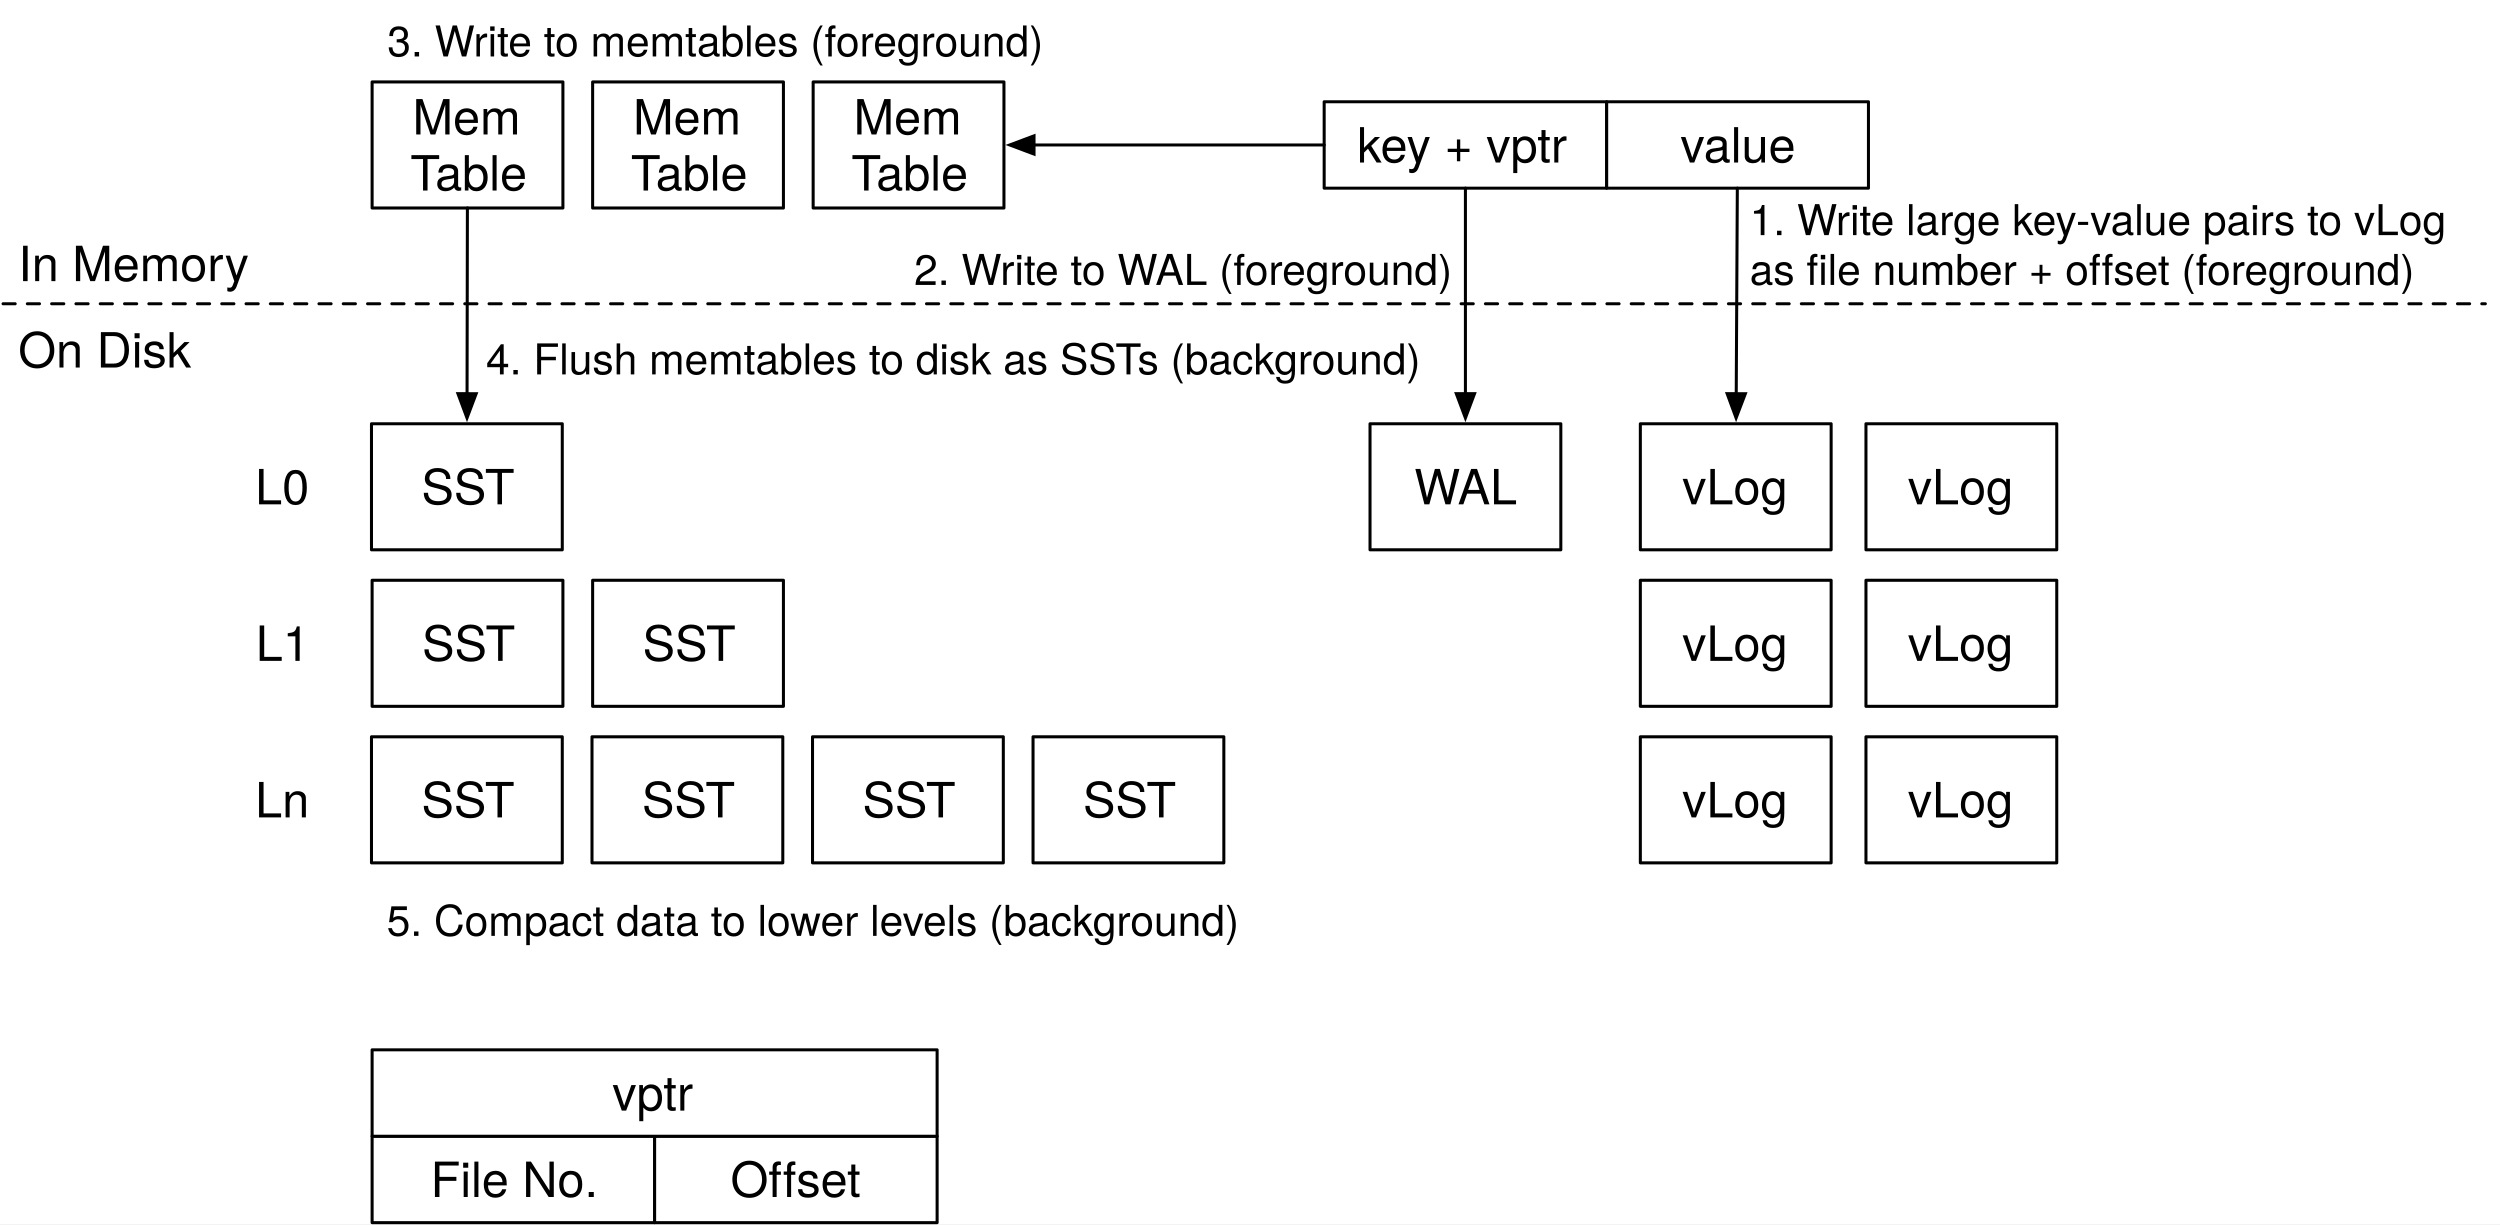
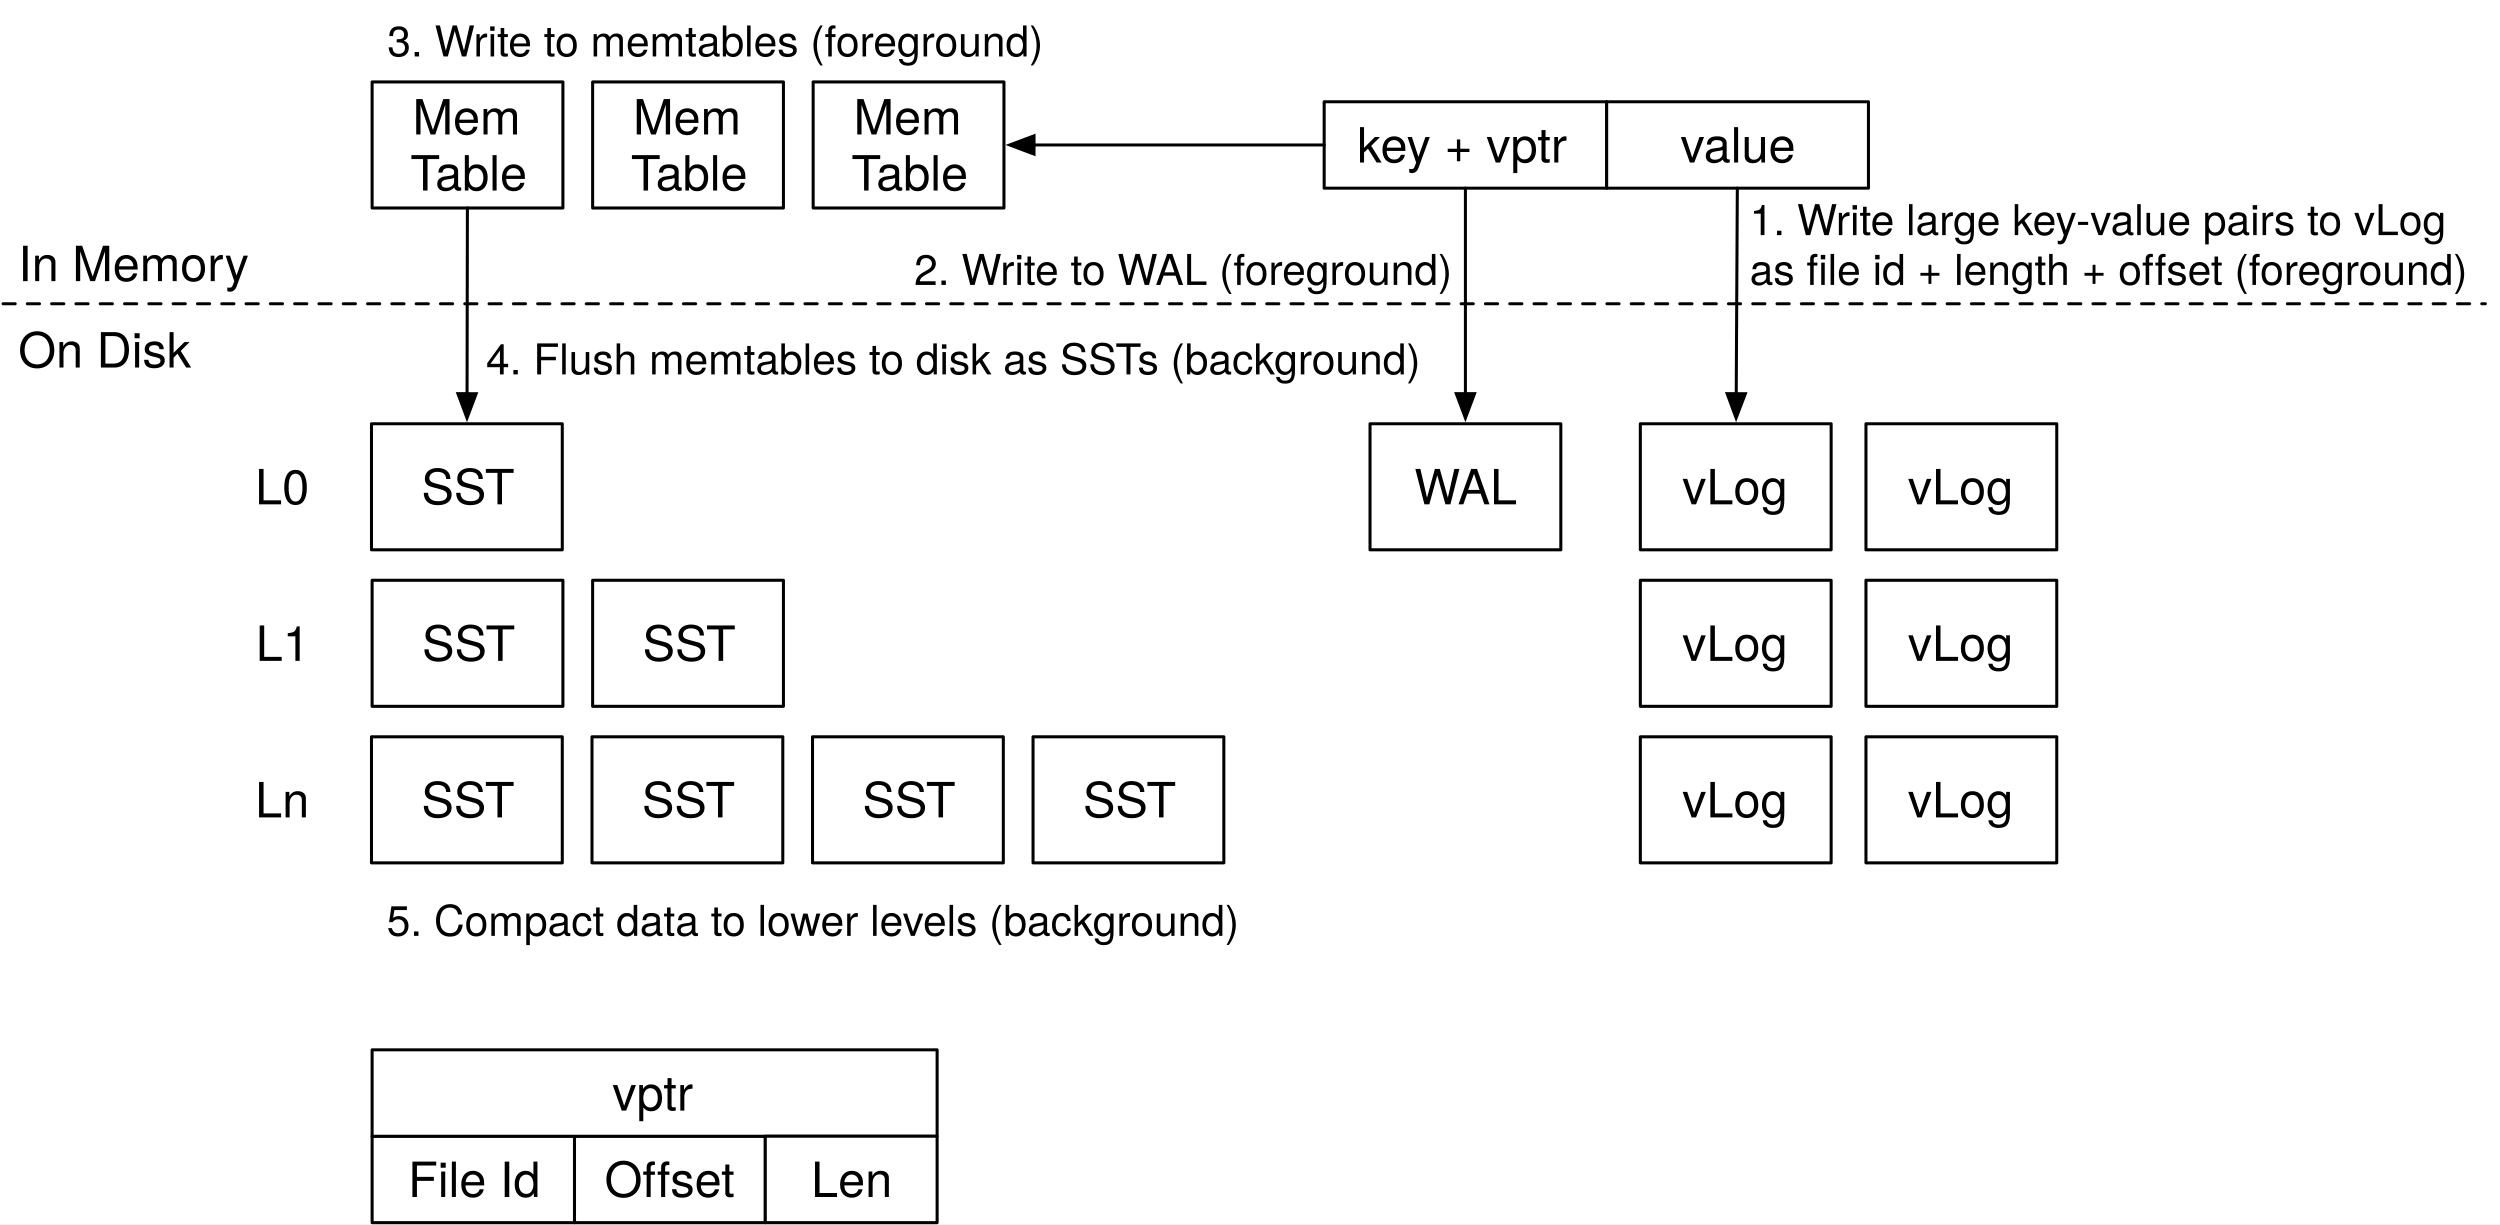
<svg xmlns="http://www.w3.org/2000/svg" version="1.1" viewBox="92 184 823 403" width="823" height="403">
  <defs>
    <marker orient="auto" overflow="visible" markerUnits="strokeWidth" id="FilledArrow_Marker" stroke-linejoin="miter" stroke-miterlimit="10" viewBox="-1 -4 10 8" markerWidth="10" markerHeight="8" color="black">
      <g>
        <path d="M 8 0 L 0 -3 L 0 3 Z" fill="currentColor" stroke="currentColor" stroke-width="1" />
      </g>
    </marker>
  </defs>
-   <g id="write-badger" stroke="none" fill-opacity="1" fill="none" stroke-opacity="1" stroke-dasharray="none">
+   <g id="write-badger" stroke-opacity="1" fill-opacity="1" stroke-dasharray="none" fill="none" stroke="none">
    <rect fill="white" x="92" y="184" width="823" height="403" />
    <g id="write-badger_Layer_1">
      <g id="Graphic_2">
        <rect x="214.292" y="323.5" width="62.81" height="41.5" fill="white" />
        <rect x="214.292" y="323.5" width="62.81" height="41.5" stroke="black" stroke-linecap="round" stroke-linejoin="round" stroke-width="1" />
        <text transform="translate(219.292 335.026)" fill="black">
-           <tspan font-family="Helvetica Neue" font-size="16" fill="black" x="11.445" y="15">SST</tspan>
+           <tspan font-family="Helvetica Neue" font-size="16" fill="black" x="11.445" y="15" xml:space="preserve">SST</tspan>
        </text>
      </g>
      <g id="Graphic_5">
        <text transform="translate(176 335.026)" fill="black">
-           <tspan font-family="Helvetica Neue" font-size="16" fill="black" x="6394885e-19" y="15">L0</tspan>
+           <tspan font-family="Helvetica Neue" font-size="16" fill="black" x="6394885e-19" y="15" xml:space="preserve">L0</tspan>
        </text>
      </g>
      <g id="Graphic_8">
        <rect x="214.5" y="375.026" width="62.81" height="41.5" fill="white" />
        <rect x="214.5" y="375.026" width="62.81" height="41.5" stroke="black" stroke-linecap="round" stroke-linejoin="round" stroke-width="1" />
        <text transform="translate(219.5 386.552)" fill="black">
-           <tspan font-family="Helvetica Neue" font-size="16" fill="black" x="11.445" y="15">SST</tspan>
+           <tspan font-family="Helvetica Neue" font-size="16" fill="black" x="11.445" y="15" xml:space="preserve">SST</tspan>
        </text>
      </g>
      <g id="Graphic_7">
        <rect x="287.095" y="375.026" width="62.81" height="41.5" fill="white" />
        <rect x="287.095" y="375.026" width="62.81" height="41.5" stroke="black" stroke-linecap="round" stroke-linejoin="round" stroke-width="1" />
        <text transform="translate(292.0948 386.552)" fill="black">
-           <tspan font-family="Helvetica Neue" font-size="16" fill="black" x="11.445" y="15">SST</tspan>
+           <tspan font-family="Helvetica Neue" font-size="16" fill="black" x="11.445" y="15" xml:space="preserve">SST</tspan>
        </text>
      </g>
      <g id="Graphic_10">
        <text transform="translate(176.208 386.552)" fill="black">
-           <tspan font-family="Helvetica Neue" font-size="16" fill="black" x="6394885e-19" y="15">L1</tspan>
+           <tspan font-family="Helvetica Neue" font-size="16" fill="black" x="6394885e-19" y="15" xml:space="preserve">L1</tspan>
        </text>
      </g>
      <g id="Graphic_13">
        <rect x="286.887" y="426.552" width="62.81" height="41.5" fill="white" />
        <rect x="286.887" y="426.552" width="62.81" height="41.5" stroke="black" stroke-linecap="round" stroke-linejoin="round" stroke-width="1" />
        <text transform="translate(291.8868 438.078)" fill="black">
-           <tspan font-family="Helvetica Neue" font-size="16" fill="black" x="11.445" y="15">SST</tspan>
+           <tspan font-family="Helvetica Neue" font-size="16" fill="black" x="11.445" y="15" xml:space="preserve">SST</tspan>
        </text>
      </g>
      <g id="Graphic_12">
        <rect x="359.482" y="426.552" width="62.81" height="41.5" fill="white" />
        <rect x="359.482" y="426.552" width="62.81" height="41.5" stroke="black" stroke-linecap="round" stroke-linejoin="round" stroke-width="1" />
        <text transform="translate(364.4817 438.078)" fill="black">
-           <tspan font-family="Helvetica Neue" font-size="16" fill="black" x="11.445" y="15">SST</tspan>
+           <tspan font-family="Helvetica Neue" font-size="16" fill="black" x="11.445" y="15" xml:space="preserve">SST</tspan>
        </text>
      </g>
      <g id="Graphic_11">
        <text transform="translate(176 438.078)" fill="black">
-           <tspan font-family="Helvetica Neue" font-size="16" fill="black" x="6394885e-19" y="15">Ln</tspan>
+           <tspan font-family="Helvetica Neue" font-size="16" fill="black" x="6394885e-19" y="15" xml:space="preserve">Ln</tspan>
        </text>
      </g>
      <g id="Graphic_15">
        <rect x="214.292" y="426.552" width="62.81" height="41.5" fill="white" />
        <rect x="214.292" y="426.552" width="62.81" height="41.5" stroke="black" stroke-linecap="round" stroke-linejoin="round" stroke-width="1" />
        <text transform="translate(219.292 438.078)" fill="black">
-           <tspan font-family="Helvetica Neue" font-size="16" fill="black" x="11.445" y="15">SST</tspan>
+           <tspan font-family="Helvetica Neue" font-size="16" fill="black" x="11.445" y="15" xml:space="preserve">SST</tspan>
        </text>
      </g>
      <g id="Graphic_16">
        <rect x="432.077" y="426.552" width="62.81" height="41.5" fill="white" />
        <rect x="432.077" y="426.552" width="62.81" height="41.5" stroke="black" stroke-linecap="round" stroke-linejoin="round" stroke-width="1" />
        <text transform="translate(437.0765 438.078)" fill="black">
-           <tspan font-family="Helvetica Neue" font-size="16" fill="black" x="11.445" y="15">SST</tspan>
+           <tspan font-family="Helvetica Neue" font-size="16" fill="black" x="11.445" y="15" xml:space="preserve">SST</tspan>
        </text>
      </g>
      <g id="Line_20">
        <line x1="93" y1="284" x2="910.177" y2="284" stroke="black" stroke-linecap="round" stroke-linejoin="round" stroke-dasharray="4.0,4.0" stroke-width="1" />
      </g>
      <g id="Graphic_21">
        <text transform="translate(98 290)" fill="black">
-           <tspan font-family="Helvetica Neue" font-size="16" fill="black" x="0" y="15">On Disk</tspan>
+           <tspan font-family="Helvetica Neue" font-size="16" fill="black" x="0" y="15" xml:space="preserve">On Disk</tspan>
        </text>
      </g>
      <g id="Graphic_22">
        <text transform="translate(98 261.552)" fill="black">
-           <tspan font-family="Helvetica Neue" font-size="16" fill="black" x="0" y="15">In Memory</tspan>
+           <tspan font-family="Helvetica Neue" font-size="16" fill="black" x="0" y="15" xml:space="preserve">In Memory</tspan>
        </text>
      </g>
      <g id="Graphic_23">
        <rect x="214.5" y="210.974" width="62.81" height="41.5" fill="white" />
        <rect x="214.5" y="210.974" width="62.81" height="41.5" stroke="black" stroke-linecap="round" stroke-linejoin="round" stroke-width="1" />
        <text transform="translate(219.5 213.276)" fill="black">
-           <tspan font-family="Helvetica Neue" font-size="16" fill="black" x="8.317" y="15">Mem </tspan>
-           <tspan font-family="Helvetica Neue" font-size="16" fill="black" x="7.589" y="33.448">Table</tspan>
+           <tspan font-family="Helvetica Neue" font-size="16" fill="black" x="8.317" y="15" xml:space="preserve">Mem </tspan>
+           <tspan font-family="Helvetica Neue" font-size="16" fill="black" x="7.589" y="33.448" xml:space="preserve">Table</tspan>
        </text>
      </g>
      <g id="Graphic_24">
        <rect x="287.095" y="210.974" width="62.81" height="41.5" fill="white" />
        <rect x="287.095" y="210.974" width="62.81" height="41.5" stroke="black" stroke-linecap="round" stroke-linejoin="round" stroke-width="1" />
        <text transform="translate(292.0948 213.276)" fill="black">
-           <tspan font-family="Helvetica Neue" font-size="16" fill="black" x="8.317" y="15">Mem </tspan>
-           <tspan font-family="Helvetica Neue" font-size="16" fill="black" x="7.589" y="33.448">Table</tspan>
+           <tspan font-family="Helvetica Neue" font-size="16" fill="black" x="8.317" y="15" xml:space="preserve">Mem </tspan>
+           <tspan font-family="Helvetica Neue" font-size="16" fill="black" x="7.589" y="33.448" xml:space="preserve">Table</tspan>
        </text>
      </g>
      <g id="Graphic_25">
        <rect x="359.69" y="210.974" width="62.81" height="41.5" fill="white" />
        <rect x="359.69" y="210.974" width="62.81" height="41.5" stroke="black" stroke-linecap="round" stroke-linejoin="round" stroke-width="1" />
        <text transform="translate(364.6897 213.276)" fill="black">
-           <tspan font-family="Helvetica Neue" font-size="16" fill="black" x="8.317" y="15">Mem </tspan>
-           <tspan font-family="Helvetica Neue" font-size="16" fill="black" x="7.589" y="33.448">Table</tspan>
+           <tspan font-family="Helvetica Neue" font-size="16" fill="black" x="8.317" y="15" xml:space="preserve">Mem </tspan>
+           <tspan font-family="Helvetica Neue" font-size="16" fill="black" x="7.589" y="33.448" xml:space="preserve">Table</tspan>
        </text>
      </g>
      <g id="Graphic_27">
        <rect x="632" y="323.5" width="62.81" height="41.5" fill="white" />
        <rect x="632" y="323.5" width="62.81" height="41.5" stroke="black" stroke-linecap="round" stroke-linejoin="round" stroke-width="1" />
        <text transform="translate(637 335.026)" fill="black">
-           <tspan font-family="Helvetica Neue" font-size="16" fill="black" x="8.773" y="15">vLog</tspan>
+           <tspan font-family="Helvetica Neue" font-size="16" fill="black" x="8.773" y="15" xml:space="preserve">vLog</tspan>
        </text>
      </g>
      <g id="Graphic_30">
        <rect x="706.273" y="323.5" width="62.81" height="41.5" fill="white" />
        <rect x="706.273" y="323.5" width="62.81" height="41.5" stroke="black" stroke-linecap="round" stroke-linejoin="round" stroke-width="1" />
        <text transform="translate(711.2732 335.026)" fill="black">
-           <tspan font-family="Helvetica Neue" font-size="16" fill="black" x="8.773" y="15">vLog</tspan>
+           <tspan font-family="Helvetica Neue" font-size="16" fill="black" x="8.773" y="15" xml:space="preserve">vLog</tspan>
        </text>
      </g>
      <g id="Graphic_31">
        <rect x="632" y="375.026" width="62.81" height="41.5" fill="white" />
        <rect x="632" y="375.026" width="62.81" height="41.5" stroke="black" stroke-linecap="round" stroke-linejoin="round" stroke-width="1" />
        <text transform="translate(637 386.552)" fill="black">
-           <tspan font-family="Helvetica Neue" font-size="16" fill="black" x="8.773" y="15">vLog</tspan>
+           <tspan font-family="Helvetica Neue" font-size="16" fill="black" x="8.773" y="15" xml:space="preserve">vLog</tspan>
        </text>
      </g>
      <g id="Graphic_32">
        <rect x="706.273" y="375.026" width="62.81" height="41.5" fill="white" />
        <rect x="706.273" y="375.026" width="62.81" height="41.5" stroke="black" stroke-linecap="round" stroke-linejoin="round" stroke-width="1" />
        <text transform="translate(711.2732 386.552)" fill="black">
-           <tspan font-family="Helvetica Neue" font-size="16" fill="black" x="8.773" y="15">vLog</tspan>
+           <tspan font-family="Helvetica Neue" font-size="16" fill="black" x="8.773" y="15" xml:space="preserve">vLog</tspan>
        </text>
      </g>
      <g id="Graphic_34">
        <rect x="632" y="426.552" width="62.81" height="41.5" fill="white" />
        <rect x="632" y="426.552" width="62.81" height="41.5" stroke="black" stroke-linecap="round" stroke-linejoin="round" stroke-width="1" />
        <text transform="translate(637 438.078)" fill="black">
-           <tspan font-family="Helvetica Neue" font-size="16" fill="black" x="8.773" y="15">vLog</tspan>
+           <tspan font-family="Helvetica Neue" font-size="16" fill="black" x="8.773" y="15" xml:space="preserve">vLog</tspan>
        </text>
      </g>
      <g id="Graphic_33">
        <rect x="706.273" y="426.552" width="62.81" height="41.5" fill="white" />
        <rect x="706.273" y="426.552" width="62.81" height="41.5" stroke="black" stroke-linecap="round" stroke-linejoin="round" stroke-width="1" />
        <text transform="translate(711.2732 438.078)" fill="black">
-           <tspan font-family="Helvetica Neue" font-size="16" fill="black" x="8.773" y="15">vLog</tspan>
+           <tspan font-family="Helvetica Neue" font-size="16" fill="black" x="8.773" y="15" xml:space="preserve">vLog</tspan>
        </text>
      </g>
      <g id="Graphic_38">
        <rect x="543.012" y="323.5" width="62.81" height="41.5" fill="white" />
        <rect x="543.012" y="323.5" width="62.81" height="41.5" stroke="black" stroke-linecap="round" stroke-linejoin="round" stroke-width="1" />
        <text transform="translate(548.0121 335.026)" fill="black">
-           <tspan font-family="Helvetica Neue" font-size="16" fill="black" x="9.557" y="15">WAL</tspan>
+           <tspan font-family="Helvetica Neue" font-size="16" fill="black" x="9.557" y="15" xml:space="preserve">WAL</tspan>
        </text>
      </g>
      <g id="Graphic_39">
        <rect x="527.917" y="217.5" width="93" height="28.448" fill="white" />
        <rect x="527.917" y="217.5" width="93" height="28.448" stroke="black" stroke-linecap="round" stroke-linejoin="round" stroke-width="1" />
        <text transform="translate(532.9173 222.5)" fill="black">
-           <tspan font-family="Helvetica Neue" font-size="16" fill="black" x="5.876" y="15">key + vptr</tspan>
+           <tspan font-family="Helvetica Neue" font-size="16" fill="black" x="5.876" y="15" xml:space="preserve">key + vptr</tspan>
        </text>
      </g>
      <g id="Line_41">
        <line x1="574.417" y1="245.948" x2="574.417" y2="313.6" marker-end="url(#FilledArrow_Marker)" stroke="black" stroke-linecap="round" stroke-linejoin="round" stroke-width="1" />
      </g>
      <g id="Line_44">
        <line x1="245.867" y1="252.474" x2="245.754" y2="313.6" marker-end="url(#FilledArrow_Marker)" stroke="black" stroke-linecap="round" stroke-linejoin="round" stroke-width="1" />
      </g>
      <g id="Line_45">
        <line x1="527.917" y1="231.724" x2="432.4" y2="231.724" marker-end="url(#FilledArrow_Marker)" stroke="black" stroke-linecap="round" stroke-linejoin="round" stroke-width="1" />
      </g>
      <g id="Graphic_46">
        <text transform="translate(668 248.412)" fill="black">
-           <tspan font-family="Helvetica Neue" font-size="14" fill="black" x="0" y="13">1. Write large key-value pairs to vLog </tspan>
-           <tspan font-family="Helvetica Neue" font-size="14" fill="black" x="0" y="29.392">as file number + offset (foreground)</tspan>
+           <tspan font-family="Helvetica Neue" font-size="14" fill="black" x="0" y="13" xml:space="preserve">1. Write large key-value pairs to vLog </tspan>
+           <tspan font-family="Helvetica Neue" font-size="14" fill="black" x="0" y="29.392" xml:space="preserve">as file id + length + offset (foreground)</tspan>
        </text>
      </g>
      <g id="Graphic_47">
        <text transform="translate(219.5 189.582)" fill="black">
-           <tspan font-family="Helvetica Neue" font-size="14" fill="black" x="0" y="13">3. Write to memtables (foreground)</tspan>
+           <tspan font-family="Helvetica Neue" font-size="14" fill="black" x="0" y="13" xml:space="preserve">3. Write to memtables (foreground)</tspan>
        </text>
      </g>
      <g id="Graphic_48">
        <text transform="translate(252 294.25)" fill="black">
-           <tspan font-family="Helvetica Neue" font-size="14" fill="black" x="0" y="13">4. Flush memtables to disk as SSTs (background)</tspan>
+           <tspan font-family="Helvetica Neue" font-size="14" fill="black" x="0" y="13" xml:space="preserve">4. Flush memtables to disk as SSTs (background)</tspan>
        </text>
      </g>
      <g id="Graphic_49">
        <text transform="translate(219.292 479.093)" fill="black">
-           <tspan font-family="Helvetica Neue" font-size="14" fill="black" x="0" y="13">5. Compact data to lower levels (background) </tspan>
+           <tspan font-family="Helvetica Neue" font-size="14" fill="black" x="0" y="13" xml:space="preserve">5. Compact data to lower levels (background) </tspan>
        </text>
      </g>
      <g id="Graphic_50">
        <rect x="620.917" y="217.5" width="86.176" height="28.448" fill="white" />
        <rect x="620.917" y="217.5" width="86.176" height="28.448" stroke="black" stroke-linecap="round" stroke-linejoin="round" stroke-width="1" />
        <text transform="translate(625.9173 222.5)" fill="black">
-           <tspan font-family="Helvetica Neue" font-size="16" fill="black" x="19.272" y="15">value</tspan>
+           <tspan font-family="Helvetica Neue" font-size="16" fill="black" x="19.272" y="15" xml:space="preserve">value</tspan>
        </text>
      </g>
      <g id="Line_52">
        <line x1="663.929" y1="245.948" x2="663.569" y2="313.6" marker-end="url(#FilledArrow_Marker)" stroke="black" stroke-linecap="round" stroke-linejoin="round" stroke-width="1" />
      </g>
      <g id="Graphic_53">
        <text transform="translate(392.9228 264.804)" fill="black">
-           <tspan font-family="Helvetica Neue" font-size="14" fill="black" x="0" y="13">2. Write to WAL (foreground)</tspan>
+           <tspan font-family="Helvetica Neue" font-size="14" fill="black" x="0" y="13" xml:space="preserve">2. Write to WAL (foreground)</tspan>
        </text>
      </g>
      <g id="Graphic_56">
-         <rect x="214.5" y="558.052" width="93" height="28.448" fill="white" />
-         <rect x="214.5" y="558.052" width="93" height="28.448" stroke="black" stroke-linecap="round" stroke-linejoin="round" stroke-width="1" />
+         <rect x="214.5" y="558.052" width="66.624" height="28.448" fill="white" />
+         <rect x="214.5" y="558.052" width="66.624" height="28.448" stroke="black" stroke-linecap="round" stroke-linejoin="round" stroke-width="1" />
        <text transform="translate(219.5 563.052)" fill="black">
-           <tspan font-family="Helvetica Neue" font-size="16" fill="black" x="14.244" y="15">File No.</tspan>
+           <tspan font-family="Helvetica Neue" font-size="16" fill="black" x="6.832" y="15" xml:space="preserve">File Id</tspan>
        </text>
      </g>
      <g id="Graphic_55">
-         <rect x="307.5" y="558.052" width="93" height="28.448" fill="white" />
-         <rect x="307.5" y="558.052" width="93" height="28.448" stroke="black" stroke-linecap="round" stroke-linejoin="round" stroke-width="1" />
-         <text transform="translate(312.5 563.052)" fill="black">
-           <tspan font-family="Helvetica Neue" font-size="16" fill="black" x="19.988" y="15">Offset</tspan>
+         <rect x="281.124" y="558.052" width="62.81" height="28.448" fill="white" />
+         <rect x="281.124" y="558.052" width="62.81" height="28.448" stroke="black" stroke-linecap="round" stroke-linejoin="round" stroke-width="1" />
+         <text transform="translate(286.124 563.052)" fill="black">
+           <tspan font-family="Helvetica Neue" font-size="16" fill="black" x="4.893" y="15" xml:space="preserve">Offset</tspan>
        </text>
      </g>
      <g id="Graphic_54">
        <rect x="214.5" y="529.604" width="186" height="28.448" fill="white" />
        <rect x="214.5" y="529.604" width="186" height="28.448" stroke="black" stroke-linecap="round" stroke-linejoin="round" stroke-width="1" />
        <text transform="translate(219.5 534.604)" fill="black">
-           <tspan font-family="Helvetica Neue" font-size="16" fill="black" x="74.072" y="15">vptr</tspan>
+           <tspan font-family="Helvetica Neue" font-size="16" fill="black" x="74.072" y="15" xml:space="preserve">vptr</tspan>
+         </text>
+       </g>
+       <g id="Graphic_57">
+         <rect x="343.934" y="558.052" width="56.566" height="28.448" fill="white" />
+         <rect x="343.934" y="558.052" width="56.566" height="28.448" stroke="black" stroke-linecap="round" stroke-linejoin="round" stroke-width="1" />
+         <text transform="translate(348.9343 563.052)" fill="black">
+           <tspan font-family="Helvetica Neue" font-size="16" fill="black" x="10.091" y="15" xml:space="preserve">Len</tspan>
        </text>
      </g>
    </g>
  </g>
</svg>
